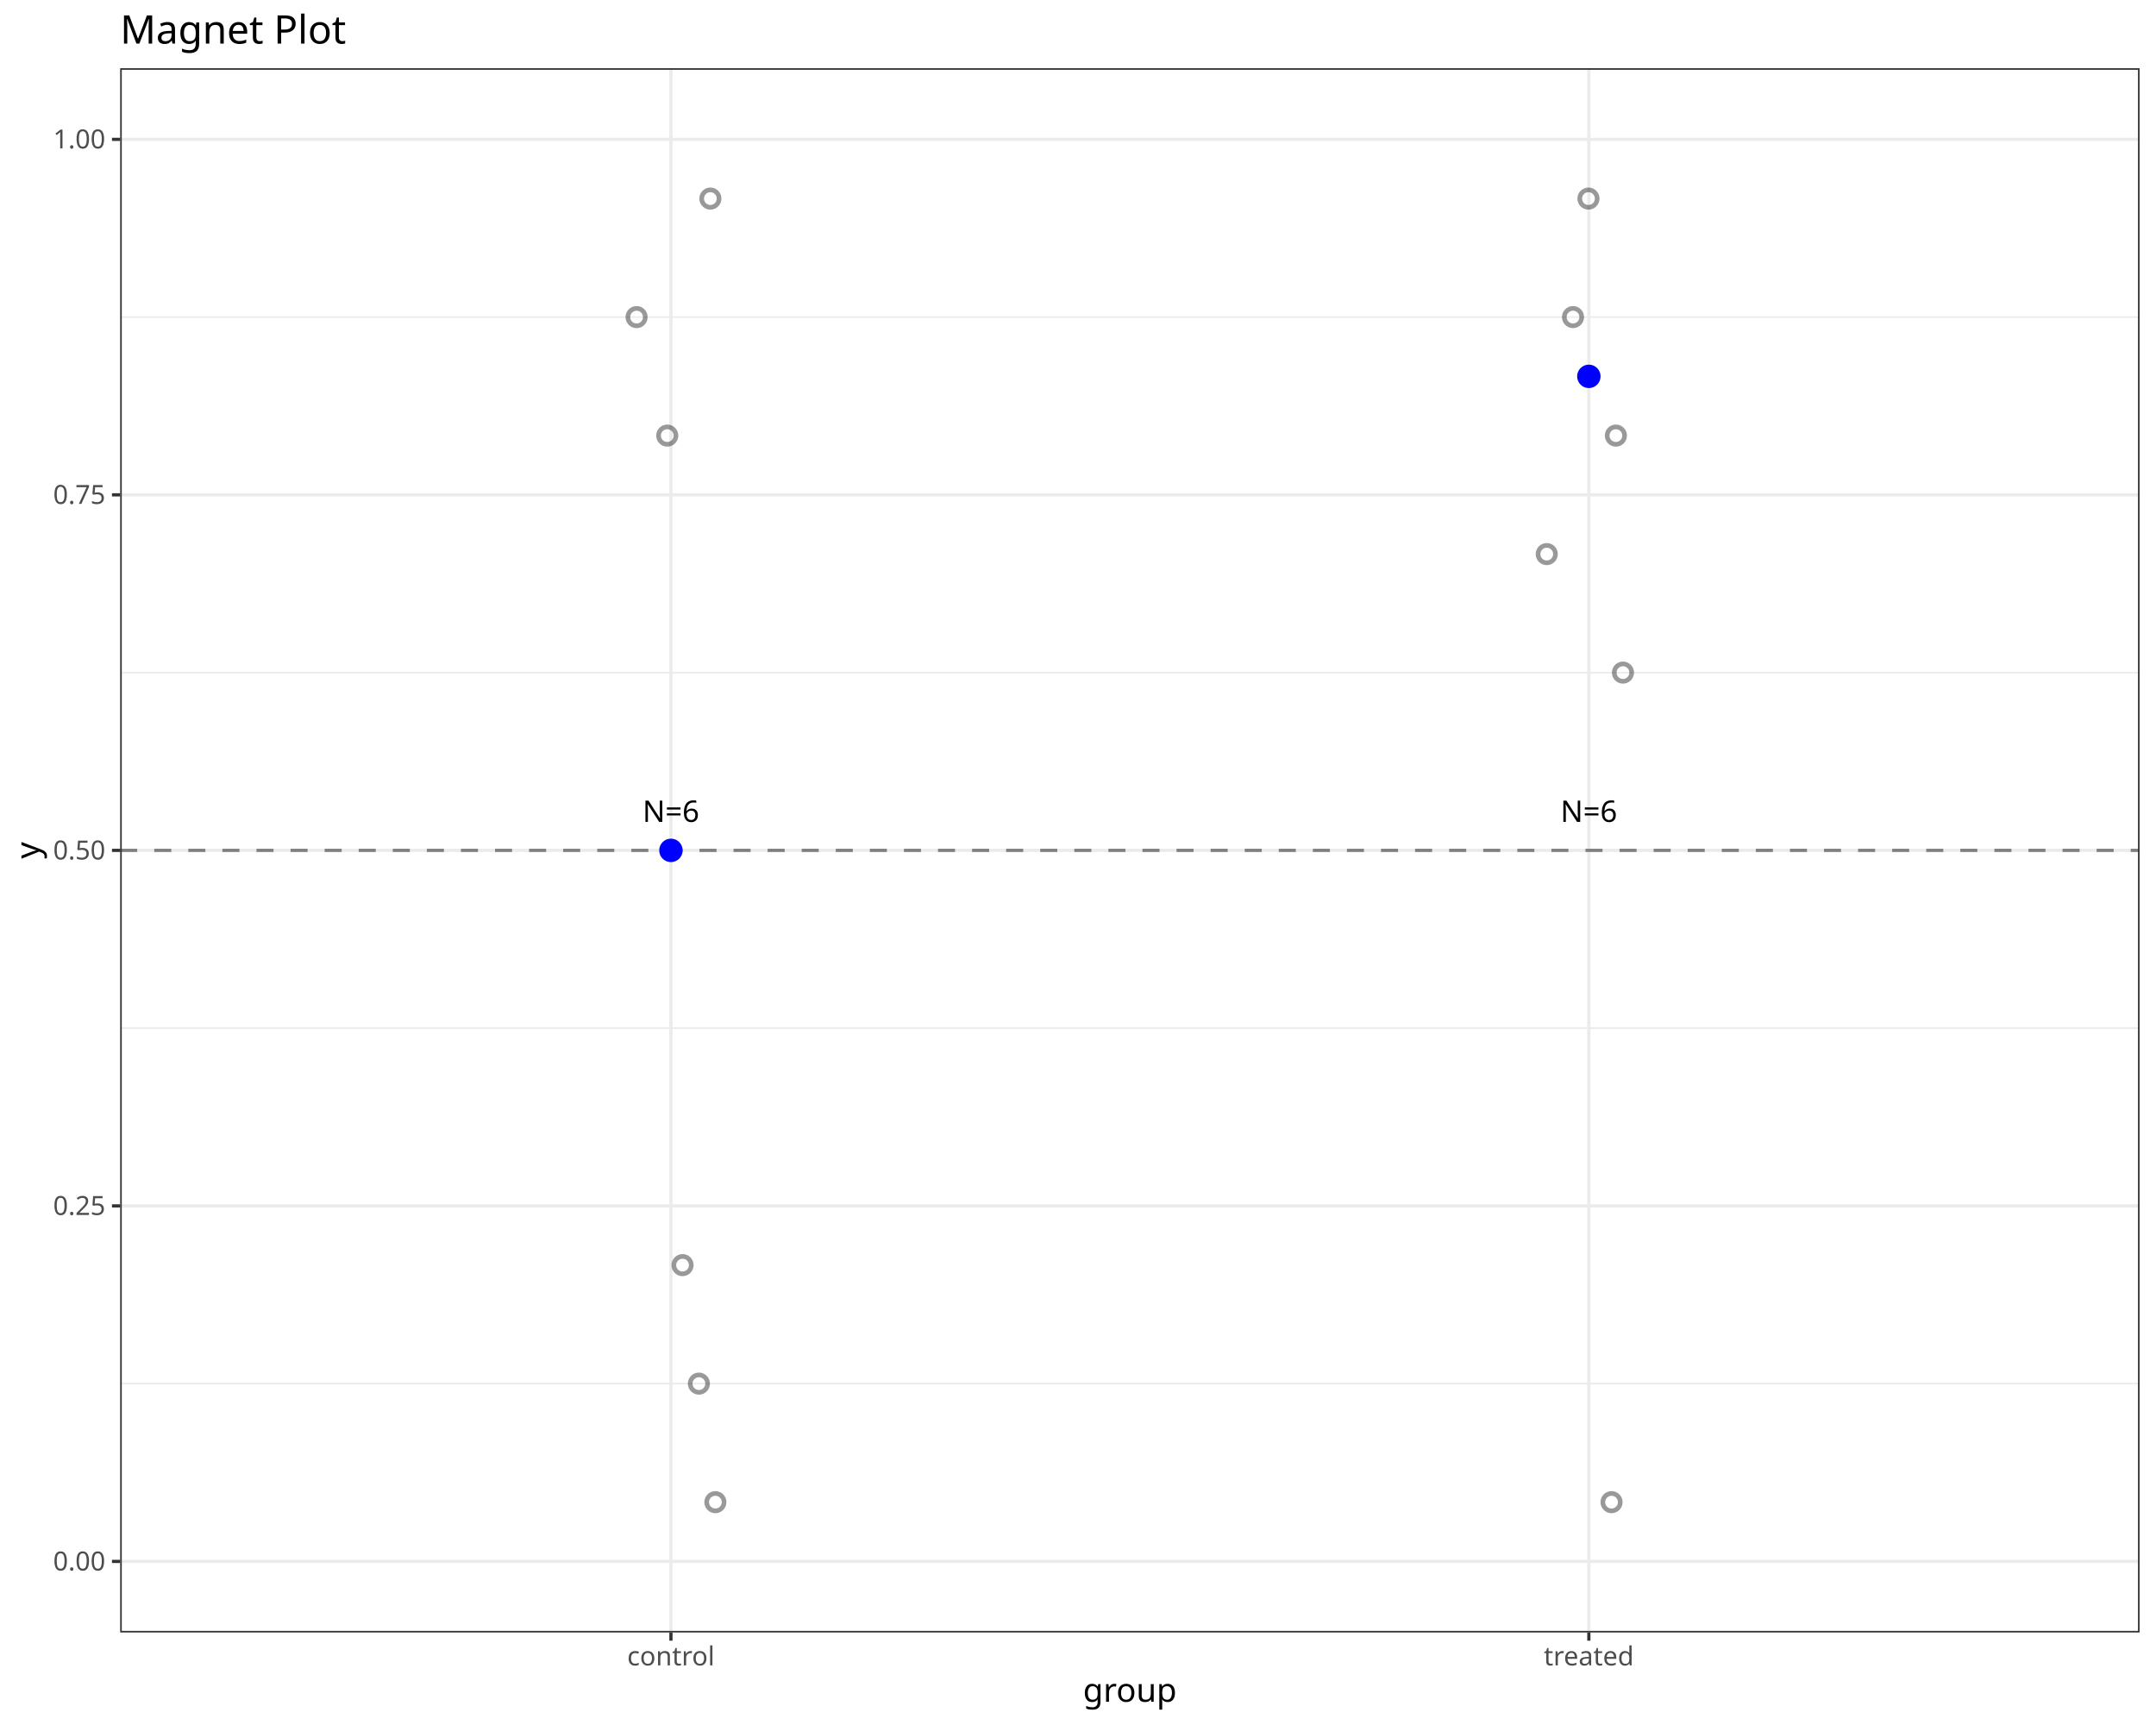
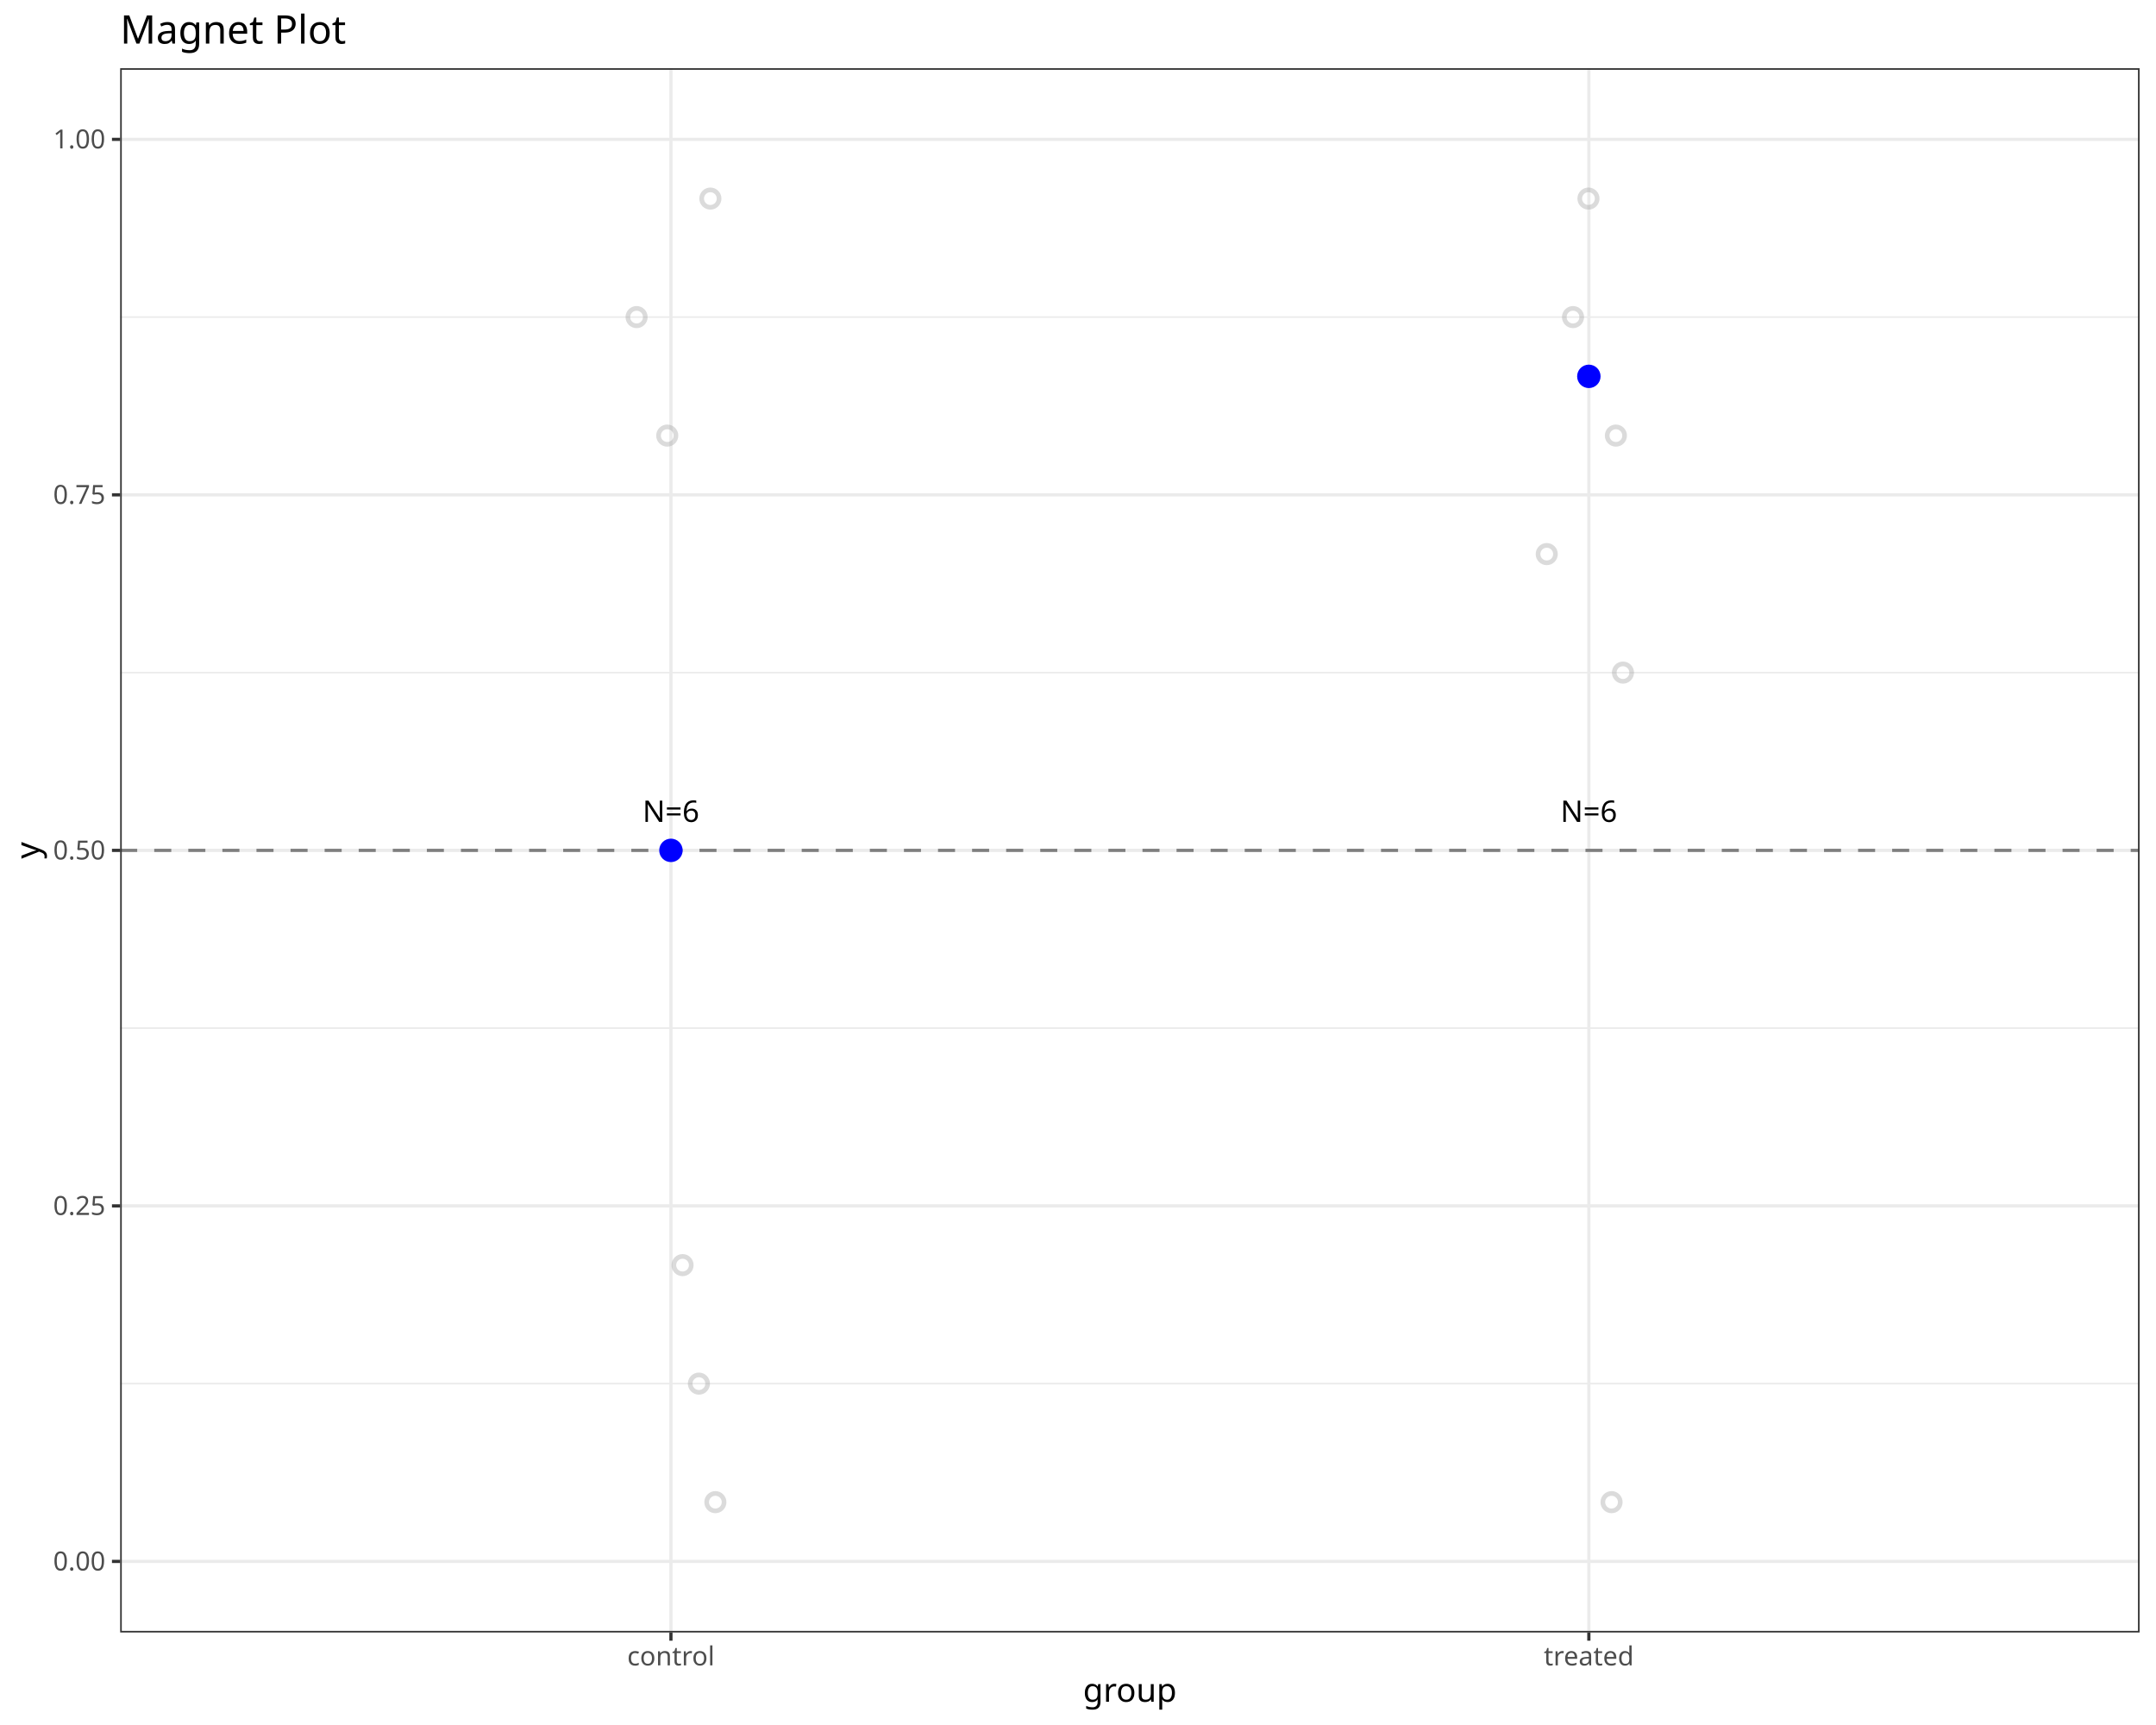
<svg xmlns="http://www.w3.org/2000/svg" class="svglite" data-engine-version="2.0" width="720.00pt" height="576.00pt" viewBox="0 0 720.00 576.00">
  <defs>
    <style type="text/css">
    .svglite line, .svglite polyline, .svglite polygon, .svglite path, .svglite rect, .svglite circle {
      fill: none;
      stroke: #000000;
      stroke-linecap: round;
      stroke-linejoin: round;
      stroke-miterlimit: 10.00;
    }
  </style>
  </defs>
  <rect width="100%" height="100%" style="stroke: none; fill: #FFFFFF;" />
  <defs>
    <clipPath id="cpMC4wMHw3MjAuMDB8MC4wMHw1NzYuMDA=">
      <rect x="0.00" y="0.00" width="720.00" height="576.00" />
    </clipPath>
  </defs>
  <g clip-path="url(#cpMC4wMHw3MjAuMDB8MC4wMHw1NzYuMDA=)">
    <rect x="0.00" y="0.00" width="720.00" height="576.00" style="stroke-width: 1.07; stroke: #FFFFFF; fill: #FFFFFF;" />
  </g>
  <defs>
    <clipPath id="cpNDAuMTN8NzE0LjUyfDIyLjc4fDU0NS4xMQ==">
      <rect x="40.13" y="22.78" width="674.39" height="522.33" />
    </clipPath>
  </defs>
  <g clip-path="url(#cpNDAuMTN8NzE0LjUyfDIyLjc4fDU0NS4xMQ==)">
    <rect x="40.13" y="22.78" width="674.39" height="522.33" style="stroke-width: 1.07; stroke: none; fill: #FFFFFF;" />
    <polyline points="40.13,462.01 714.52,462.01 " style="stroke-width: 0.53; stroke: #EBEBEB; stroke-linecap: butt;" />
    <polyline points="40.13,343.30 714.52,343.30 " style="stroke-width: 0.53; stroke: #EBEBEB; stroke-linecap: butt;" />
    <polyline points="40.13,224.59 714.52,224.59 " style="stroke-width: 0.53; stroke: #EBEBEB; stroke-linecap: butt;" />
    <polyline points="40.13,105.88 714.52,105.88 " style="stroke-width: 0.53; stroke: #EBEBEB; stroke-linecap: butt;" />
    <polyline points="40.13,521.37 714.52,521.37 " style="stroke-width: 1.07; stroke: #EBEBEB; stroke-linecap: butt;" />
    <polyline points="40.13,402.66 714.52,402.66 " style="stroke-width: 1.07; stroke: #EBEBEB; stroke-linecap: butt;" />
    <polyline points="40.13,283.95 714.52,283.95 " style="stroke-width: 1.07; stroke: #EBEBEB; stroke-linecap: butt;" />
    <polyline points="40.13,165.24 714.52,165.24 " style="stroke-width: 1.07; stroke: #EBEBEB; stroke-linecap: butt;" />
    <polyline points="40.13,46.53 714.52,46.53 " style="stroke-width: 1.07; stroke: #EBEBEB; stroke-linecap: butt;" />
    <polyline points="224.06,545.11 224.06,22.78 " style="stroke-width: 1.07; stroke: #EBEBEB; stroke-linecap: butt;" />
    <polyline points="530.60,545.11 530.60,22.78 " style="stroke-width: 1.07; stroke: #EBEBEB; stroke-linecap: butt;" />
    <line x1="40.13" y1="283.95" x2="714.52" y2="283.95" style="stroke-width: 1.07; stroke: #7F7F7F; stroke-dasharray: 5.69,5.69; stroke-linecap: butt;" />
-     <circle cx="238.90" cy="501.59" r="2.91" style="stroke-width: 1.56; stroke: #000000; stroke-opacity: 0.40;" />
-     <circle cx="233.40" cy="462.01" r="2.91" style="stroke-width: 1.56; stroke: #000000; stroke-opacity: 0.40;" />
-     <circle cx="237.23" cy="66.31" r="2.91" style="stroke-width: 1.56; stroke: #000000; stroke-opacity: 0.40;" />
-     <circle cx="212.59" cy="105.88" r="2.91" style="stroke-width: 1.56; stroke: #000000; stroke-opacity: 0.40;" />
-     <circle cx="227.94" cy="422.44" r="2.91" style="stroke-width: 1.56; stroke: #000000; stroke-opacity: 0.40;" />
-     <circle cx="222.83" cy="145.45" r="2.91" style="stroke-width: 1.56; stroke: #000000; stroke-opacity: 0.40;" />
-     <circle cx="530.47" cy="66.31" r="2.91" style="stroke-width: 1.56; stroke: #000000; stroke-opacity: 0.40;" />
-     <circle cx="525.31" cy="105.88" r="2.91" style="stroke-width: 1.56; stroke: #000000; stroke-opacity: 0.40;" />
-     <circle cx="539.63" cy="145.45" r="2.91" style="stroke-width: 1.56; stroke: #000000; stroke-opacity: 0.40;" />
-     <circle cx="538.18" cy="501.59" r="2.91" style="stroke-width: 1.56; stroke: #000000; stroke-opacity: 0.40;" />
-     <circle cx="516.54" cy="185.02" r="2.91" style="stroke-width: 1.56; stroke: #000000; stroke-opacity: 0.40;" />
-     <circle cx="541.99" cy="224.59" r="2.91" style="stroke-width: 1.56; stroke: #000000; stroke-opacity: 0.40;" />
+     <circle cx="238.90" cy="501.59" r="2.91" style="stroke-width: 1.56; stroke: #A6A6A6; stroke-opacity: 0.40;" />
+     <circle cx="233.40" cy="462.01" r="2.91" style="stroke-width: 1.56; stroke: #A6A6A6; stroke-opacity: 0.40;" />
+     <circle cx="237.23" cy="66.31" r="2.91" style="stroke-width: 1.56; stroke: #A6A6A6; stroke-opacity: 0.40;" />
+     <circle cx="212.59" cy="105.88" r="2.91" style="stroke-width: 1.56; stroke: #A6A6A6; stroke-opacity: 0.40;" />
+     <circle cx="227.94" cy="422.44" r="2.91" style="stroke-width: 1.56; stroke: #A6A6A6; stroke-opacity: 0.40;" />
+     <circle cx="222.83" cy="145.45" r="2.91" style="stroke-width: 1.56; stroke: #A6A6A6; stroke-opacity: 0.40;" />
+     <circle cx="530.47" cy="66.31" r="2.91" style="stroke-width: 1.56; stroke: #A6A6A6; stroke-opacity: 0.40;" />
+     <circle cx="525.31" cy="105.88" r="2.91" style="stroke-width: 1.56; stroke: #A6A6A6; stroke-opacity: 0.40;" />
+     <circle cx="539.63" cy="145.45" r="2.91" style="stroke-width: 1.56; stroke: #A6A6A6; stroke-opacity: 0.40;" />
+     <circle cx="538.18" cy="501.59" r="2.91" style="stroke-width: 1.56; stroke: #A6A6A6; stroke-opacity: 0.40;" />
+     <circle cx="516.54" cy="185.02" r="2.91" style="stroke-width: 1.56; stroke: #A6A6A6; stroke-opacity: 0.40;" />
+     <circle cx="541.99" cy="224.59" r="2.91" style="stroke-width: 1.56; stroke: #A6A6A6; stroke-opacity: 0.40;" />
    <circle cx="224.06" cy="283.95" r="3.56" style="stroke-width: 0.71; stroke: #0000FF; fill: #0000FF;" />
    <circle cx="530.60" cy="125.67" r="3.56" style="stroke-width: 0.71; stroke: #0000FF; fill: #0000FF;" />
    <text x="224.06" y="274.45" text-anchor="middle" style="font-size: 9.96px; font-family: sans;" textLength="18.55px" lengthAdjust="spacingAndGlyphs">N=6</text>
    <text x="530.60" y="274.45" text-anchor="middle" style="font-size: 9.96px; font-family: sans;" textLength="18.55px" lengthAdjust="spacingAndGlyphs">N=6</text>
    <rect x="40.13" y="22.78" width="674.39" height="522.33" style="stroke-width: 1.07; stroke: #333333;" />
  </g>
  <g clip-path="url(#cpMC4wMHw3MjAuMDB8MC4wMHw1NzYuMDA=)">
    <text x="35.20" y="524.40" text-anchor="end" style="font-size: 8.80px; fill: #4D4D4D; font-family: sans;" textLength="17.13px" lengthAdjust="spacingAndGlyphs">0.00</text>
    <text x="35.20" y="405.69" text-anchor="end" style="font-size: 8.80px; fill: #4D4D4D; font-family: sans;" textLength="17.13px" lengthAdjust="spacingAndGlyphs">0.25</text>
    <text x="35.20" y="286.98" text-anchor="end" style="font-size: 8.80px; fill: #4D4D4D; font-family: sans;" textLength="17.13px" lengthAdjust="spacingAndGlyphs">0.50</text>
    <text x="35.20" y="168.26" text-anchor="end" style="font-size: 8.80px; fill: #4D4D4D; font-family: sans;" textLength="17.13px" lengthAdjust="spacingAndGlyphs">0.75</text>
    <text x="35.20" y="49.55" text-anchor="end" style="font-size: 8.80px; fill: #4D4D4D; font-family: sans;" textLength="17.13px" lengthAdjust="spacingAndGlyphs">1.00</text>
    <polyline points="37.39,521.37 40.13,521.37 " style="stroke-width: 1.07; stroke: #333333; stroke-linecap: butt;" />
    <polyline points="37.39,402.66 40.13,402.66 " style="stroke-width: 1.07; stroke: #333333; stroke-linecap: butt;" />
    <polyline points="37.39,283.95 40.13,283.95 " style="stroke-width: 1.07; stroke: #333333; stroke-linecap: butt;" />
    <polyline points="37.39,165.24 40.13,165.24 " style="stroke-width: 1.07; stroke: #333333; stroke-linecap: butt;" />
    <polyline points="37.39,46.53 40.13,46.53 " style="stroke-width: 1.07; stroke: #333333; stroke-linecap: butt;" />
    <polyline points="224.06,547.85 224.06,545.11 " style="stroke-width: 1.07; stroke: #333333; stroke-linecap: butt;" />
    <polyline points="530.60,547.85 530.60,545.11 " style="stroke-width: 1.07; stroke: #333333; stroke-linecap: butt;" />
    <text x="224.06" y="556.10" text-anchor="middle" style="font-size: 8.80px; fill: #4D4D4D; font-family: sans;" textLength="26.42px" lengthAdjust="spacingAndGlyphs">control</text>
    <text x="530.60" y="556.10" text-anchor="middle" style="font-size: 8.80px; fill: #4D4D4D; font-family: sans;" textLength="27.40px" lengthAdjust="spacingAndGlyphs">treated</text>
    <text x="377.33" y="568.24" text-anchor="middle" style="font-size: 11.00px; font-family: sans;" textLength="28.14px" lengthAdjust="spacingAndGlyphs">group</text>
    <text transform="translate(13.05,283.95) rotate(-90)" text-anchor="middle" style="font-size: 11.00px; font-family: sans;" textLength="5.50px" lengthAdjust="spacingAndGlyphs">y</text>
    <text x="40.13" y="14.56" style="font-size: 13.20px; font-family: sans;" textLength="70.45px" lengthAdjust="spacingAndGlyphs">Magnet Plot</text>
  </g>
</svg>
